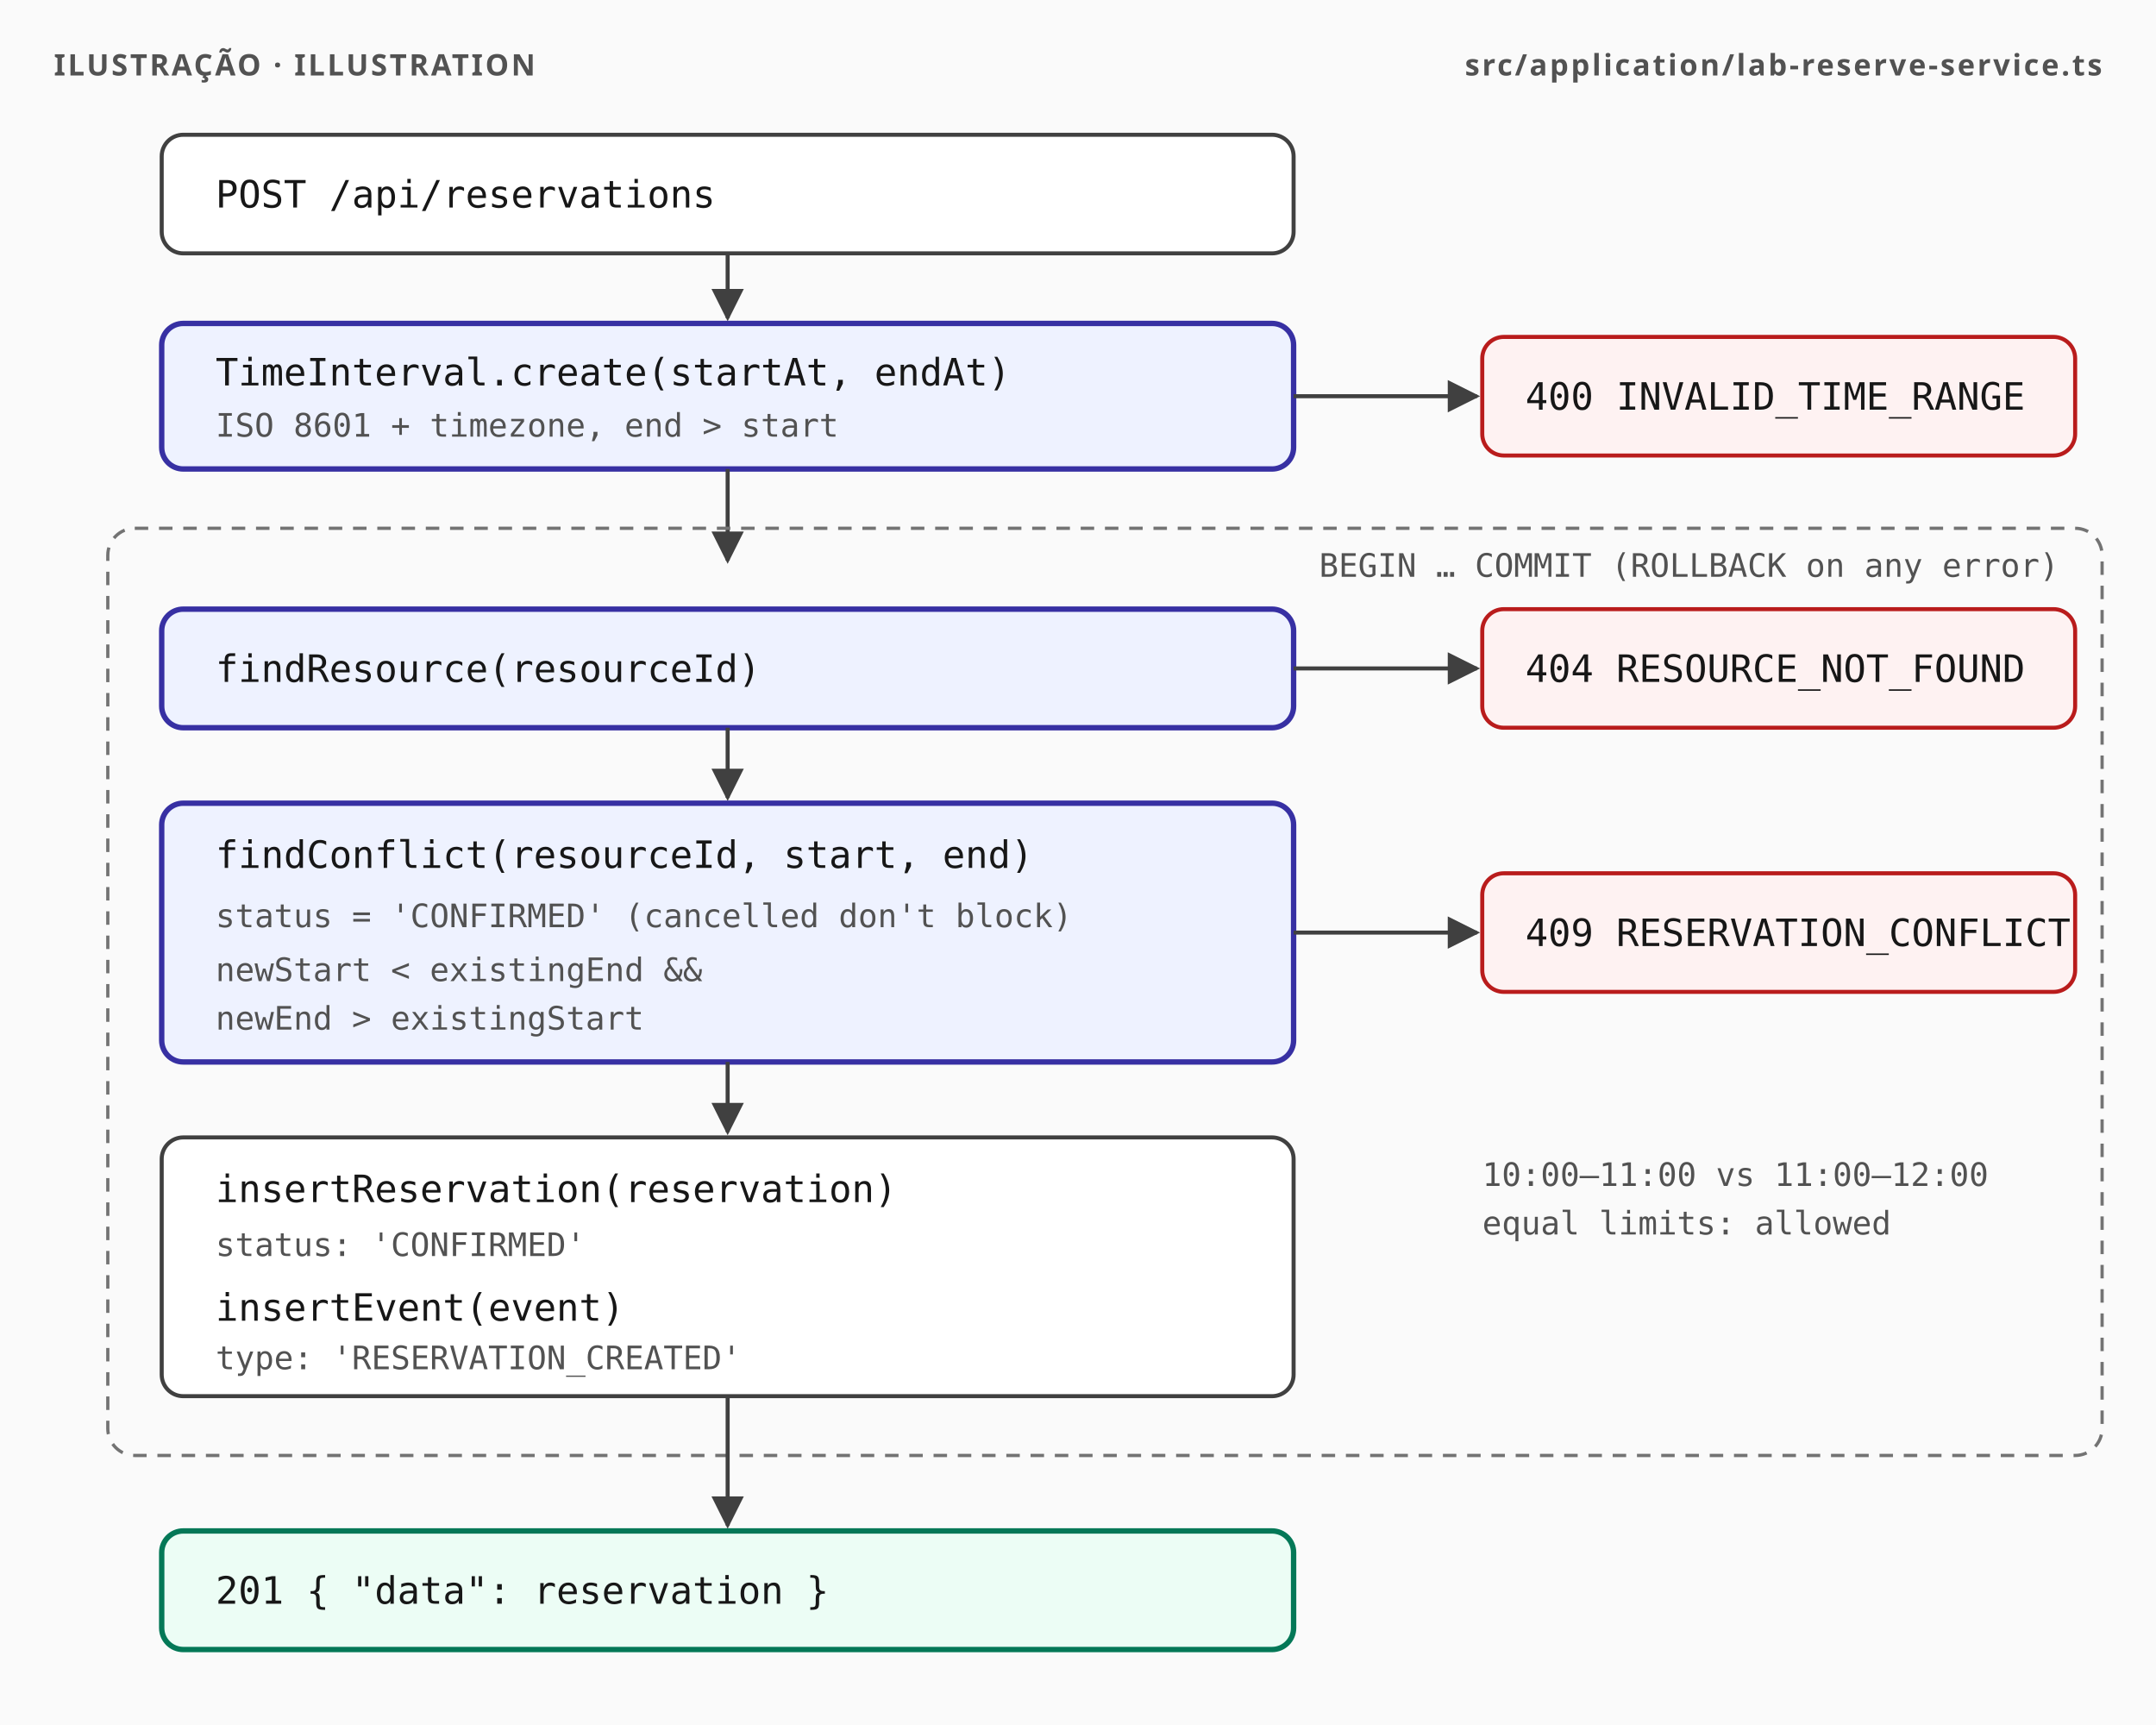
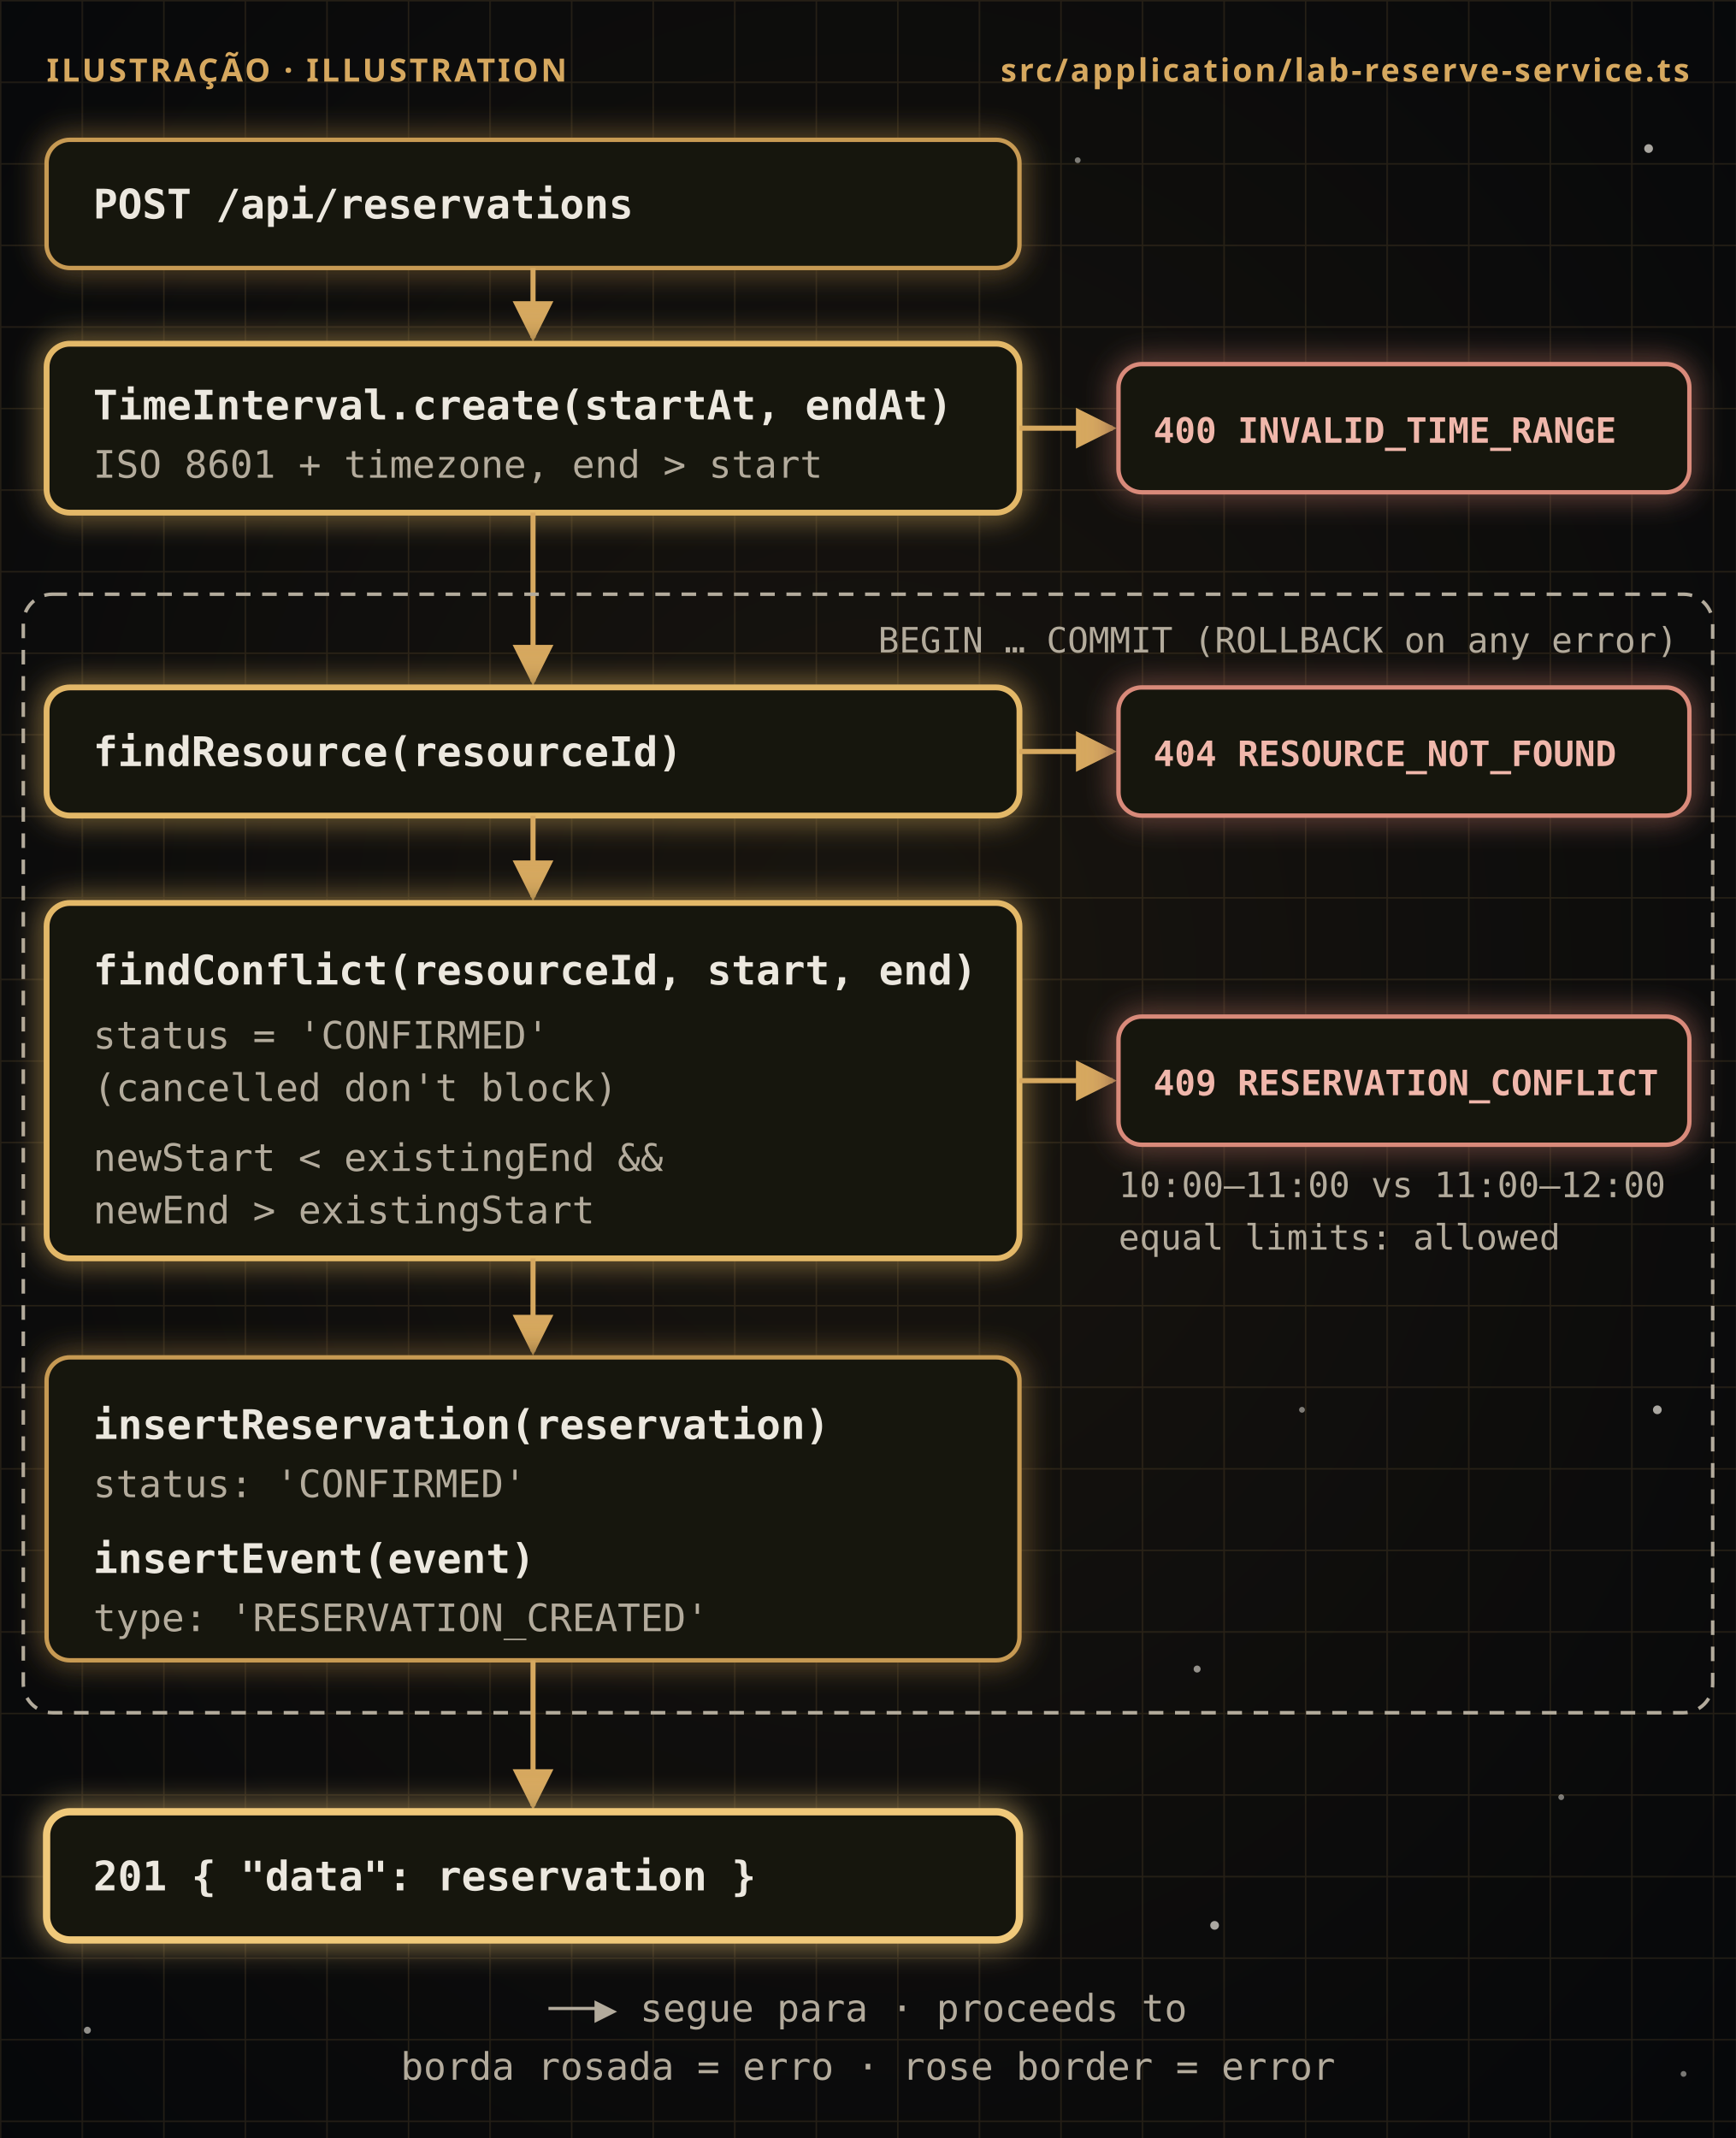
- <svg xmlns="http://www.w3.org/2000/svg" viewBox="0 0 800 640" width="800" height="640" role="img" aria-labelledby="t d">
+ <svg xmlns="http://www.w3.org/2000/svg" viewBox="0 0 596 734" width="596" height="734" role="img" aria-labelledby="t d" data-cor-do-pulso="#d6a85f" data-compacta="">
  <defs>
    <marker id="seta" viewBox="0 0 10 10" refX="9" refY="5" markerWidth="8" markerHeight="8" orient="auto-start-reverse">
-       <path d="M0,0 L10,5 L0,10 z" fill="#404040" />
+       <path d="M0,0 L10,5 L0,10 z" fill="#d6a85f" />
    </marker>
+     <radialGradient id="fundo" cx="50%" cy="46%" r="75%">
+       <stop offset="0" stop-color="#19150f" />
+       <stop offset="1" stop-color="#05070a" />
+     </radialGradient>
+     <pattern id="grade" width="28" height="28" patternUnits="userSpaceOnUse">
+       <path d="M28,0 L0,0 L0,28" fill="none" stroke="#d6a85f" stroke-opacity="0.13" stroke-width="1" />
+     </pattern>
+     <filter id="brilho" x="-20%" y="-30%" width="140%" height="160%">
+       <feGaussianBlur in="SourceGraphic" stdDeviation="5" result="b" />
+       <feMerge>
+         <feMergeNode in="b" />
+         <feMergeNode in="SourceGraphic" />
+       </feMerge>
+     </filter>
    <style>
-       .passo { fill: #ffffff; stroke: #404040; stroke-width: 1.5; }
-       .decisao { fill: #eef2ff; stroke: #3730a3; stroke-width: 2; }
-       .ok { fill: #ecfdf5; stroke: #047857; stroke-width: 2; }
-       .erro { fill: #fef2f2; stroke: #b91c1c; stroke-width: 1.5; }
-       .transacao { fill: none; stroke: #737373; stroke-width: 1.2; stroke-dasharray: 5 4; }
-       .txt { font: 14px ui-monospace, SFMono-Regular, Menlo, Consolas, monospace; fill: #171717; }
-       .det { font: 12px ui-monospace, SFMono-Regular, Menlo, Consolas, monospace; fill: #525252; }
-       .rotulo { font: 600 11px ui-sans-serif, system-ui, sans-serif; fill: #525252; letter-spacing: 0.08em; }
-       .linha { stroke: #404040; stroke-width: 1.5; fill: none; marker-end: url(#seta); }
+       .caixa { fill: #19150f; stroke: #c79a52; stroke-width: 1.5; }
+       .centro { fill: #19150f; stroke: #f0c97a; stroke-width: 2.5; }
+       .nome { font: 600 18px ui-monospace, SFMono-Regular, Menlo, Consolas, monospace; fill: #ece8df; }
+       .det { font: 13px ui-monospace, SFMono-Regular, Menlo, Consolas, monospace; fill: #b3ab9c; }
+       .rotulo { font: 600 11px ui-sans-serif, system-ui, sans-serif; fill: #d6a85f; letter-spacing: 0.08em; }
+       .linha { stroke: #d6a85f; stroke-width: 1.75; fill: none; marker-end: url(#seta); }
+       .tracejada { stroke: #d6a85f; stroke-width: 1.75; fill: none; stroke-dasharray: 6 4; marker-end: url(#seta); }
+       .decisao { fill: #19150f; stroke: #e3b868; stroke-width: 2; }
+       .ok { fill: #19150f; stroke: #f0c97a; stroke-width: 2.5; }
+       .erro { fill: #19150f; stroke: #d98a7a; stroke-width: 1.5; }
+       .erro-txt { font: 600 12px ui-monospace, SFMono-Regular, Menlo, Consolas, monospace; fill: #f0b7ab; }
+       .nota { font: 12px ui-monospace, SFMono-Regular, Menlo, Consolas, monospace; fill: #b3ab9c; }
+       .txt { font: 600 14px ui-monospace, SFMono-Regular, Menlo, Consolas, monospace; fill: #ece8df; }
+       .transacao { fill: none; stroke: #b3ab9c; stroke-width: 1.2; stroke-dasharray: 5 4; }
    </style>
  </defs>
-   <rect width="800" height="640" fill="#fafafa" />
-   <text x="20" y="28" class="rotulo">ILUSTRAÇÃO · ILLUSTRATION</text>
-   <text x="780" y="28" class="rotulo" text-anchor="end">src/application/lab-reserve-service.ts</text>
-   <rect x="60" y="50" width="420" height="44" rx="8" class="passo" />
-   <text x="80" y="77" class="txt">POST /api/reservations</text>
-   <path d="M270,94 L270,118" class="linha" />
-   <rect x="60" y="120" width="420" height="54" rx="8" class="decisao" />
-   <text x="80" y="143" class="txt">TimeInterval.create(startAt, endAt)</text>
-   <text x="80" y="162" class="det">ISO 8601 + timezone, end &gt; start</text>
-   <path d="M480,147 L548,147" class="linha" />
-   <rect x="550" y="125" width="220" height="44" rx="8" class="erro" />
-   <text x="566" y="152" class="txt">400 INVALID_TIME_RANGE</text>
-   <path d="M270,174 L270,208" class="linha" />
-   <rect x="40" y="196" width="740" height="344" rx="10" class="transacao" />
-   <text x="764" y="214" class="det" text-anchor="end">BEGIN … COMMIT (ROLLBACK on any error)</text>
-   <rect x="60" y="226" width="420" height="44" rx="8" class="decisao" />
-   <text x="80" y="253" class="txt">findResource(resourceId)</text>
-   <path d="M480,248 L548,248" class="linha" />
-   <rect x="550" y="226" width="220" height="44" rx="8" class="erro" />
-   <text x="566" y="253" class="txt">404 RESOURCE_NOT_FOUND</text>
-   <path d="M270,270 L270,296" class="linha" />
-   <rect x="60" y="298" width="420" height="96" rx="8" class="decisao" />
-   <text x="80" y="322" class="txt">findConflict(resourceId, start, end)</text>
-   <text x="80" y="344" class="det">status = 'CONFIRMED' (cancelled don't block)</text>
-   <text x="80" y="364" class="det">newStart &lt; existingEnd &amp;&amp;</text>
-   <text x="80" y="382" class="det">newEnd &gt; existingStart</text>
-   <path d="M480,346 L548,346" class="linha" />
-   <rect x="550" y="324" width="220" height="44" rx="8" class="erro" />
-   <text x="566" y="351" class="txt">409 RESERVATION_CONFLICT</text>
-   <path d="M270,394 L270,420" class="linha" />
-   <rect x="60" y="422" width="420" height="96" rx="8" class="passo" />
-   <text x="80" y="446" class="txt">insertReservation(reservation)</text>
-   <text x="80" y="466" class="det">status: 'CONFIRMED'</text>
-   <text x="80" y="490" class="txt">insertEvent(event)</text>
-   <text x="80" y="508" class="det">type: 'RESERVATION_CREATED'</text>
-   <path d="M270,518 L270,566" class="linha" />
-   <rect x="60" y="568" width="420" height="44" rx="8" class="ok" />
-   <text x="80" y="595" class="txt">201 { "data": reservation }</text>
-   <text x="550" y="440" class="det">10:00–11:00 vs 11:00–12:00</text>
-   <text x="550" y="458" class="det">equal limits: allowed</text>
+   <rect width="596" height="734" fill="url(#fundo)" />
+   <rect width="596" height="734" fill="url(#grade)" />
+   <g fill="#ece8df" aria-hidden="true">
+     <circle cx="18" cy="73" r="1.2" opacity="0.6" />
+     <circle cx="370" cy="55" r="1" opacity="0.5" />
+     <circle cx="566" cy="51" r="1.5" opacity="0.7" />
+     <circle cx="572" cy="139" r="1" opacity="0.5" />
+     <circle cx="402" cy="158" r="1.2" opacity="0.6" />
+     <circle cx="560" cy="242" r="1.2" opacity="0.6" />
+     <circle cx="569" cy="484" r="1.5" opacity="0.7" />
+     <circle cx="447" cy="484" r="1" opacity="0.5" />
+     <circle cx="411" cy="573" r="1.2" opacity="0.6" />
+     <circle cx="536" cy="617" r="1" opacity="0.5" />
+     <circle cx="417" cy="661" r="1.5" opacity="0.7" />
+     <circle cx="30" cy="697" r="1.2" opacity="0.6" />
+     <circle cx="578" cy="712" r="1" opacity="0.5" />
+   </g>
+   <text x="16" y="28" class="rotulo">ILUSTRAÇÃO · ILLUSTRATION</text>
+   <text x="580" y="28" class="rotulo" text-anchor="end">src/application/lab-reserve-service.ts</text>
+   <rect x="16" y="48" width="334" height="44" rx="8" class="caixa" filter="url(#brilho)" />
+   <text x="32" y="75" class="txt">POST /api/reservations</text>
+   <path d="M183,92 L183,116" class="linha" />
+   <rect x="16" y="118" width="334" height="58" rx="8" class="decisao" filter="url(#brilho)" />
+   <text x="32" y="144" class="txt">TimeInterval.create(startAt, endAt)</text>
+   <text x="32" y="164" class="det">ISO 8601 + timezone, end &gt; start</text>
+   <path d="M350,147 L382,147" class="linha" />
+   <rect x="384" y="125" width="196" height="44" rx="8" class="erro" filter="url(#brilho)" />
+   <text x="396" y="152" class="erro-txt">400 INVALID_TIME_RANGE</text>
+   <path d="M183,176 L183,234" class="linha" />
+   <rect x="8" y="204" width="580" height="384" rx="10" class="transacao" />
+   <text x="576" y="224" class="nota" text-anchor="end">BEGIN … COMMIT (ROLLBACK on any error)</text>
+   <rect x="16" y="236" width="334" height="44" rx="8" class="decisao" filter="url(#brilho)" />
+   <text x="32" y="263" class="txt">findResource(resourceId)</text>
+   <path d="M350,258 L382,258" class="linha" />
+   <rect x="384" y="236" width="196" height="44" rx="8" class="erro" filter="url(#brilho)" />
+   <text x="396" y="263" class="erro-txt">404 RESOURCE_NOT_FOUND</text>
+   <path d="M183,280 L183,308" class="linha" />
+   <rect x="16" y="310" width="334" height="122" rx="8" class="decisao" filter="url(#brilho)" />
+   <text x="32" y="338" class="txt">findConflict(resourceId, start, end)</text>
+   <text x="32" y="360" class="det">status = 'CONFIRMED'</text>
+   <text x="32" y="378" class="det">(cancelled don't block)</text>
+   <text x="32" y="402" class="det">newStart &lt; existingEnd &amp;&amp;</text>
+   <text x="32" y="420" class="det">newEnd &gt; existingStart</text>
+   <path d="M350,371 L382,371" class="linha" />
+   <rect x="384" y="349" width="196" height="44" rx="8" class="erro" filter="url(#brilho)" />
+   <text x="396" y="376" class="erro-txt">409 RESERVATION_CONFLICT</text>
+   <text x="384" y="411" class="nota">10:00–11:00 vs 11:00–12:00</text>
+   <text x="384" y="429" class="nota">equal limits: allowed</text>
+   <path d="M183,432 L183,464" class="linha" />
+   <rect x="16" y="466" width="334" height="104" rx="8" class="caixa" filter="url(#brilho)" />
+   <text x="32" y="494" class="txt">insertReservation(reservation)</text>
+   <text x="32" y="514" class="det">status: 'CONFIRMED'</text>
+   <text x="32" y="540" class="txt">insertEvent(event)</text>
+   <text x="32" y="560" class="det">type: 'RESERVATION_CREATED'</text>
+   <path d="M183,570 L183,620" class="linha" />
+   <rect x="16" y="622" width="334" height="44" rx="8" class="ok" filter="url(#brilho)" />
+   <text x="32" y="649" class="txt">201 { "data": reservation }</text>
+   <text x="298" y="694" class="det" text-anchor="middle">──▶ segue para · proceeds to</text>
+   <text x="298" y="714" class="det" text-anchor="middle">borda rosada = erro · rose border = error</text>
</svg>
